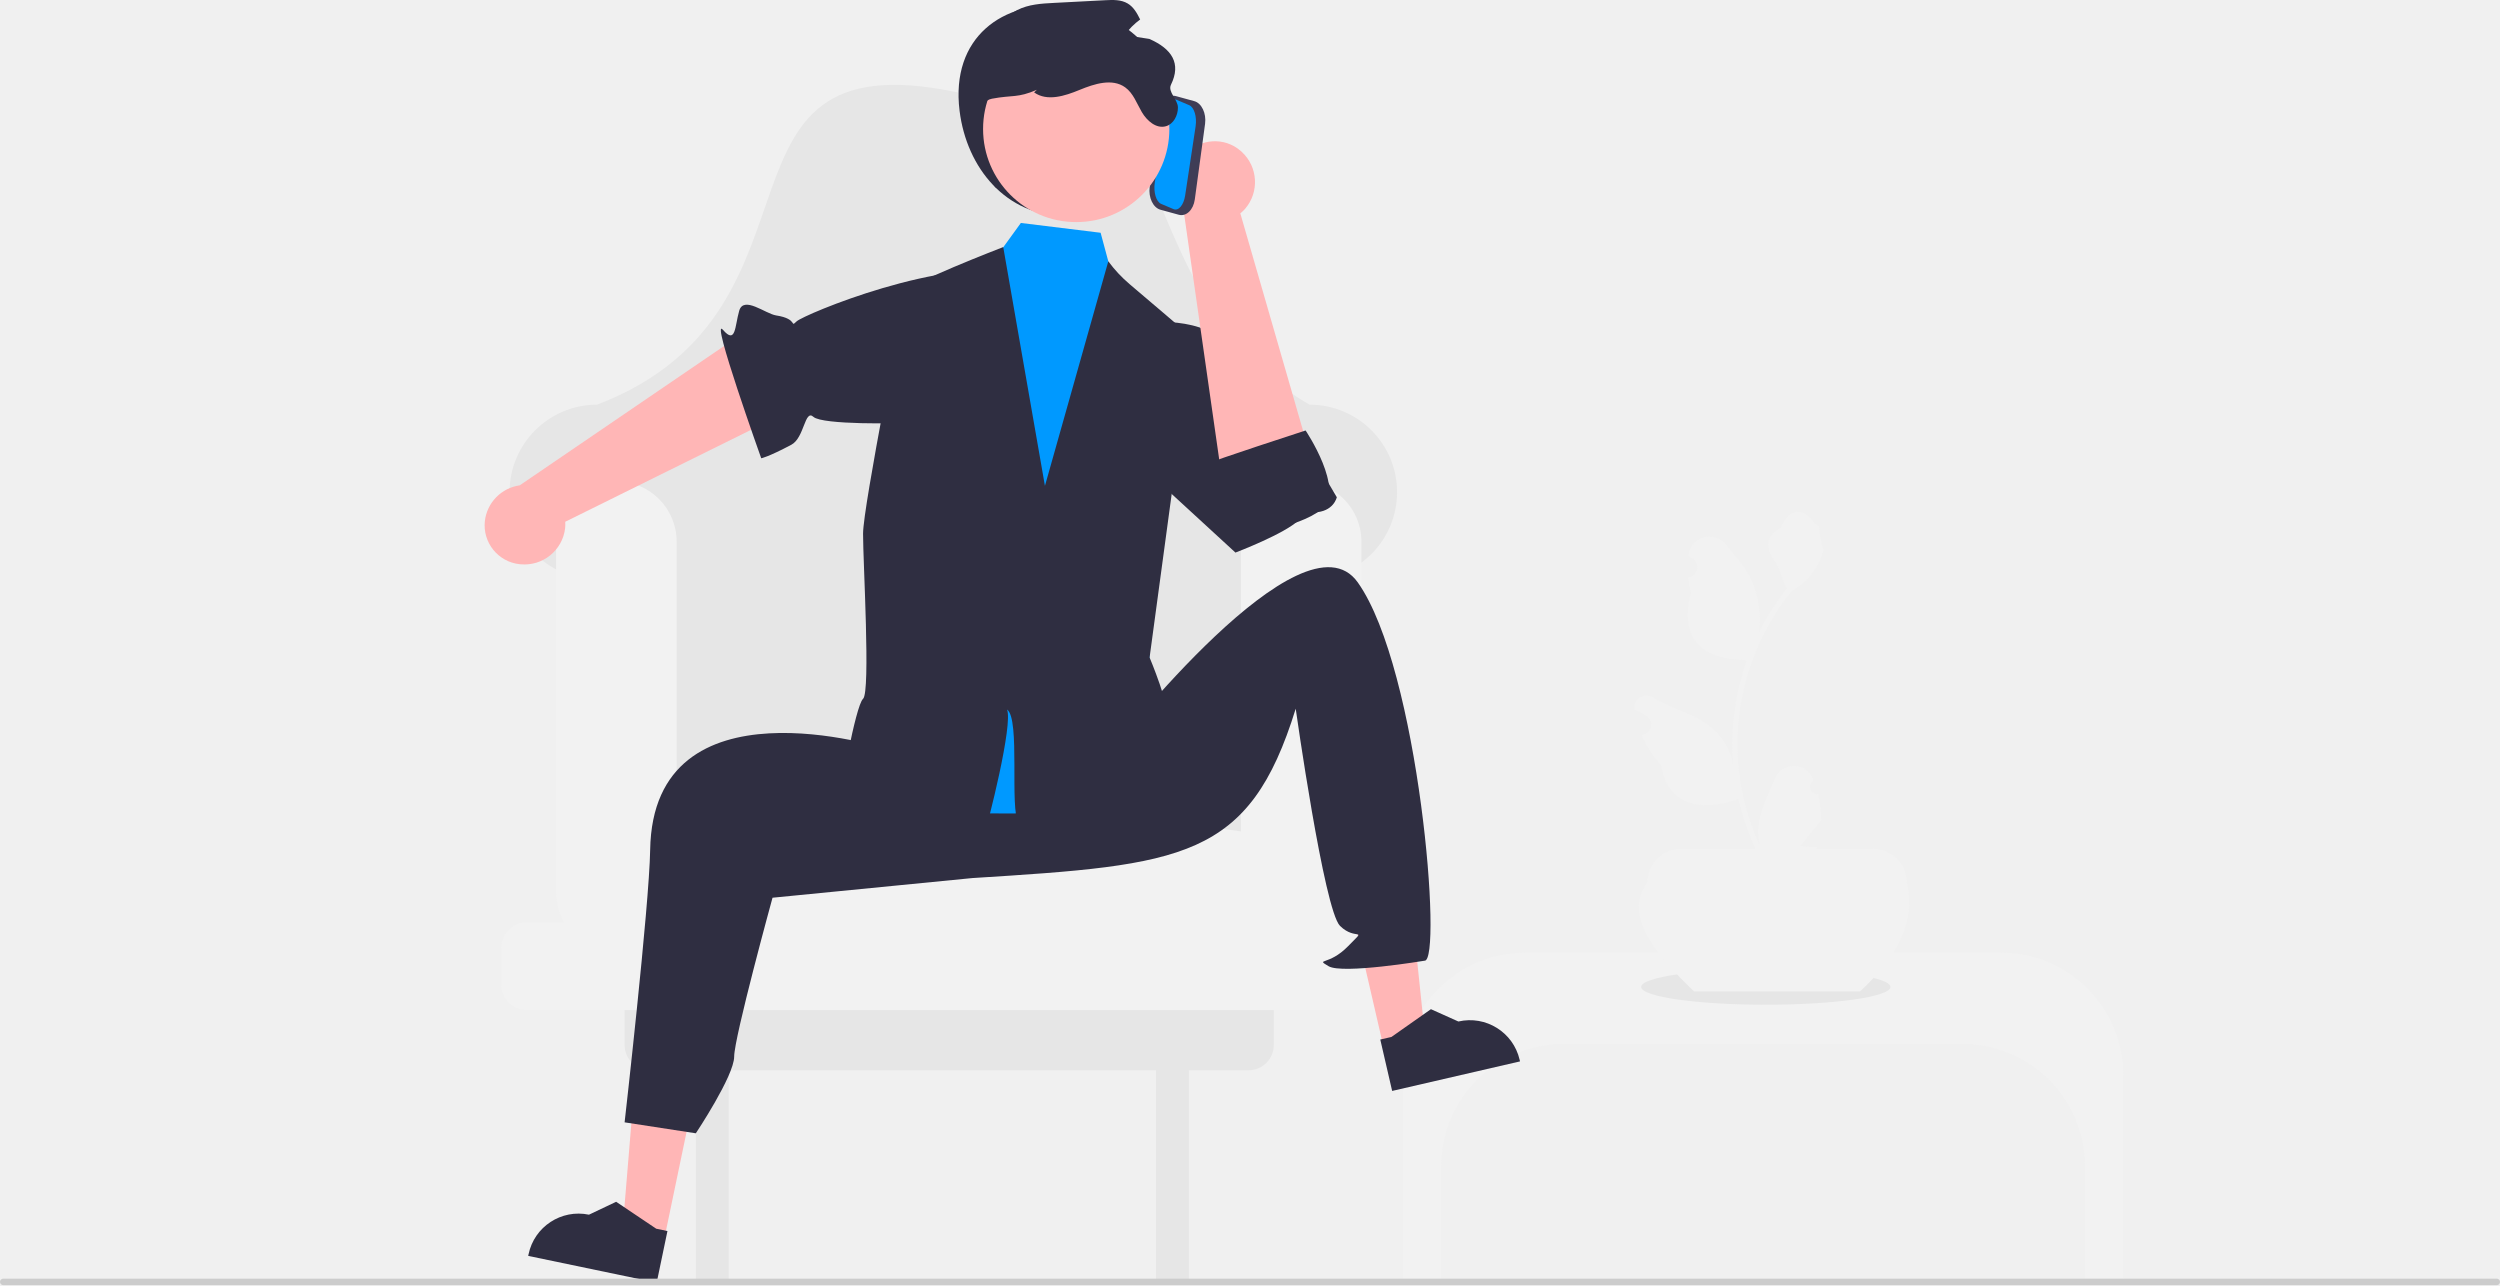
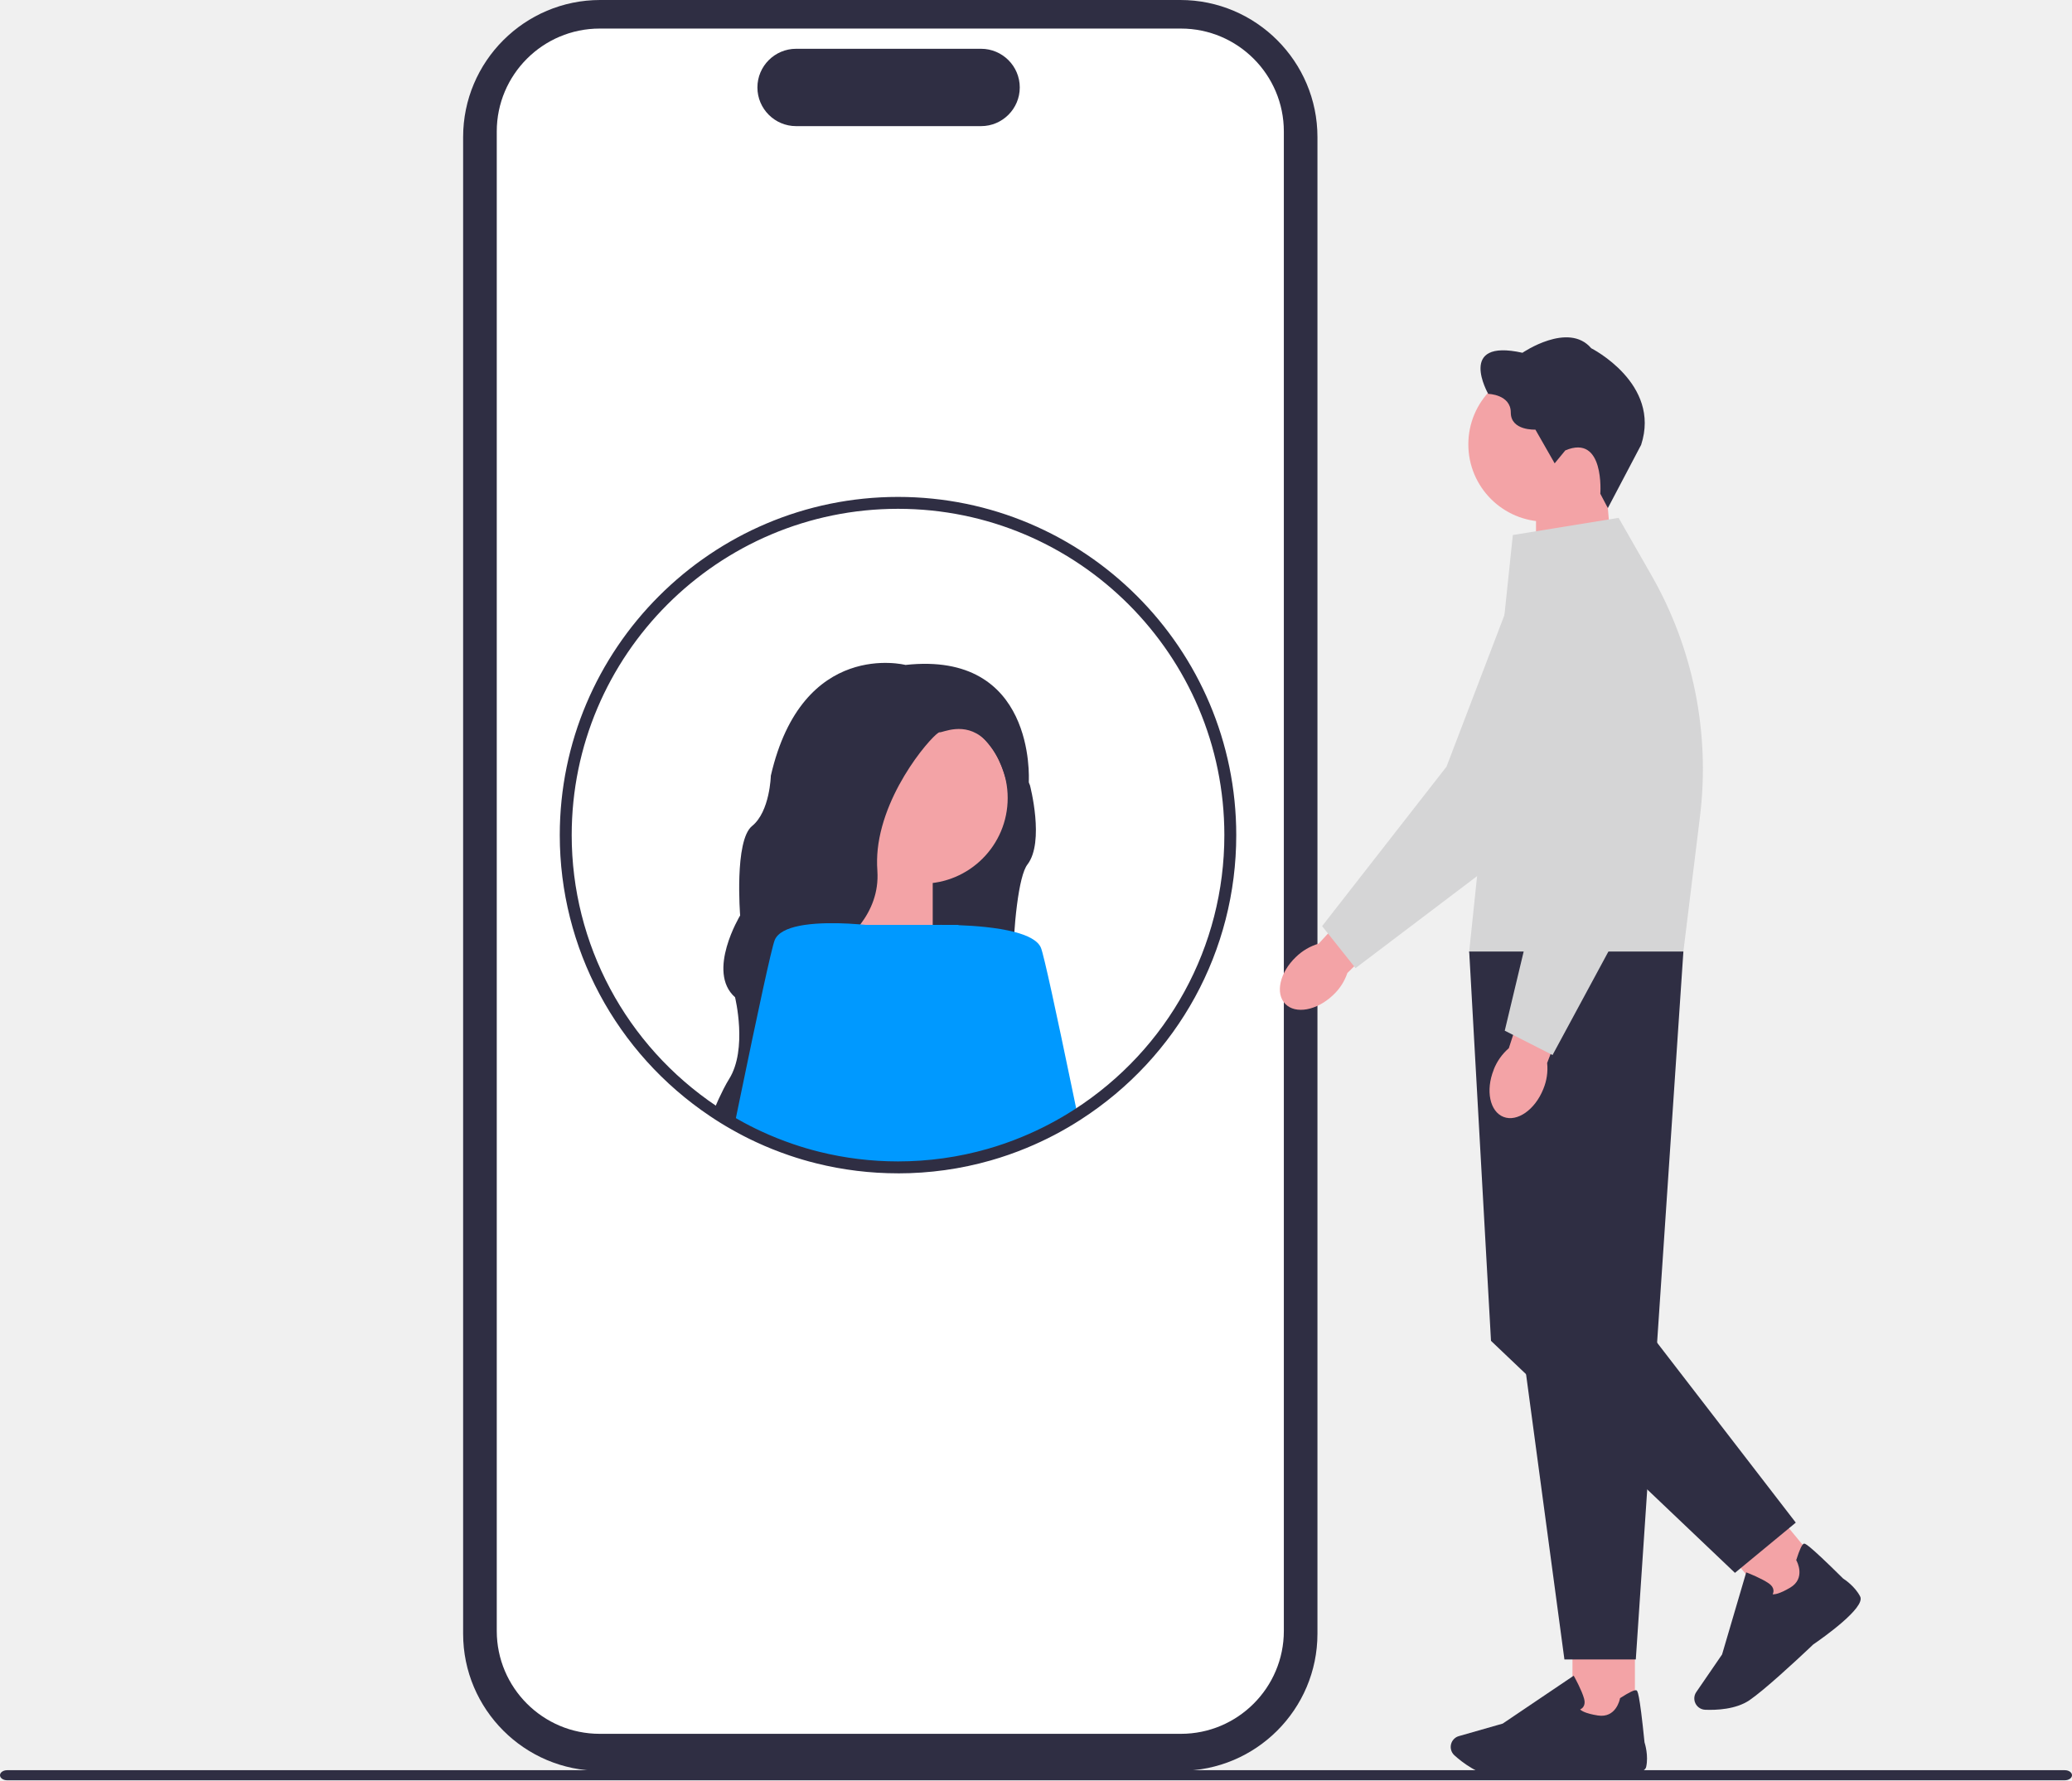
- <svg xmlns="http://www.w3.org/2000/svg" data-name="Layer 1" width="912.67" height="469.17" viewBox="0 0 912.67 469.17">
-   <path d="M807.073,505.272a2.807,2.807,0,0,1-2.035-4.866l.192-.765q-.038-.092-.076-.184a7.539,7.539,0,0,0-13.907.052c-2.275,5.478-5.17,10.966-5.883,16.758a22.304,22.304,0,0,0,.392,7.671,89.42,89.42,0,0,1-8.134-37.139,86.309,86.309,0,0,1,.535-9.628q.444-3.931,1.231-7.807a90.455,90.455,0,0,1,17.938-38.337,24.073,24.073,0,0,0,10.012-10.387,18.363,18.363,0,0,0,1.67-5.018c-.487.064-1.838-7.359-1.47-7.815-.679-1.031-1.895-1.543-2.637-2.549-3.689-5.002-8.773-4.129-11.426,2.669-5.669,2.861-5.724,7.606-2.245,12.169,2.213,2.903,2.517,6.832,4.459,9.94-.2.256-.408.503-.607.759a91.039,91.039,0,0,0-9.502,15.054,37.846,37.846,0,0,0-2.259-17.579c-2.163-5.217-6.216-9.611-9.786-14.122-4.288-5.418-13.08-3.053-13.836,3.814q-.011.1-.021.199.795.449,1.557.952a3.808,3.808,0,0,1-1.535,6.93l-.078.012a37.89,37.89,0,0,0,.999,5.665c-4.58,17.71,5.307,24.16,19.424,24.45.312.16.615.32.927.471a92.924,92.924,0,0,0-5.002,23.539,88.135,88.135,0,0,0,.064,14.231l-.024-.168a23.289,23.289,0,0,0-7.95-13.448c-6.118-5.026-14.762-6.877-21.363-10.916a4.371,4.371,0,0,0-6.694,4.252q.013.088.027.176a25.578,25.578,0,0,1,2.868,1.382q.795.449,1.557.952a3.808,3.808,0,0,1-1.535,6.93l-.078.012c-.056.008-.104.016-.16.024a37.923,37.923,0,0,0,6.975,10.923c2.863,15.46,15.162,16.927,28.318,12.425h.008a92.897,92.897,0,0,0,6.24,18.218h22.293c.08-.248.152-.503.224-.751a25.329,25.329,0,0,1-6.169-.367c1.654-2.03,3.308-4.075,4.962-6.105a1.386,1.386,0,0,0,.104-.12c.839-1.039,1.686-2.069,2.525-3.108l0-.001a37.102,37.102,0,0,0-1.087-9.451Z" transform="translate(-143.3248 -215.2421)" fill="#f2f2f2" />
-   <path d="M873.837,563.039h-173.748a44.626,44.626,0,0,0-44.626,44.626v74.374h14V640.999a44.626,44.626,0,0,1,44.626-44.626H859.837a44.626,44.626,0,0,1,44.626,44.626v41.039h14v-74.374A44.626,44.626,0,0,0,873.837,563.039Z" transform="translate(-143.3248 -215.2421)" fill="#f2f2f2" />
-   <ellipse cx="644.638" cy="360.297" rx="45.5" ry="6.5" fill="#e6e6e6" />
-   <path d="M822.36,577.169H761.755c-14.961-14.338-25.658-28.156-17.094-39.626a12.432,12.432,0,0,1,12.432-12.432h69.928a12.432,12.432,0,0,1,12.432,12.432C842.714,550.612,836.889,563.823,822.36,577.169Z" transform="translate(-143.3248 -215.2421)" fill="#f2f2f2" />
-   <path d="M621.42,362.973c-72.308-41.02-44.641-146.65-124.071-113-103.142-24.562-44.515,78.033-136.071,113a31.929,31.929,0,0,0-31.929,31.929v0a31.929,31.929,0,0,0,33.051,31.909l11.949-.42v100.583h234V426.39l11.949.42a31.929,31.929,0,0,0,33.051-31.909v-0A31.929,31.929,0,0,0,621.42,362.973Z" transform="translate(-143.3248 -215.2421)" fill="#e6e6e6" />
-   <path d="M599.097,573.973H380.601a9.252,9.252,0,0,0-9.252,9.252v13.496a9.252,9.252,0,0,0,9.252,9.252h16.748v78h12v-78h156v78h12v-78h21.748a9.252,9.252,0,0,0,9.252-9.252v-13.496A9.252,9.252,0,0,0,599.097,573.973Z" transform="translate(-143.3248 -215.2421)" fill="#e6e6e6" />
-   <path d="M644.097,551.973h-6.699a21.89,21.89,0,0,0,2.95-11V412.973a22,22,0,0,0-44,0V518.767c-164.694-23.133-57.365-22.899-206,.736V412.973a22,22,0,0,0-44,0V540.973a21.89,21.89,0,0,0,2.95,11H335.601a9.252,9.252,0,0,0-9.252,9.252v13.496a9.252,9.252,0,0,0,9.252,9.252h308.496a9.252,9.252,0,0,0,9.252-9.252v-13.496A9.252,9.252,0,0,0,644.097,551.973Z" transform="translate(-143.3248 -215.2421)" fill="#f2f2f2" />
-   <path d="M333.397,421.248a14.981,14.981,0,0,0,16.237-13.152,14.373,14.373,0,0,0,.047-2.375l91.611-45.325-22.255-26.594-85.958,58.614a14.94,14.94,0,0,0-12.749,13.043,14.297,14.297,0,0,0,12.676,15.752Q333.201,421.232,333.397,421.248Z" transform="translate(-143.3248 -215.2421)" fill="#ffb6b6" />
-   <path d="M534.703,338.994s8.897-17.652-18.882-24.058-79.065,15.164-81.674,17.627.78-.883-7.473-2.166c-3.963-.616-11.873-7.321-13.497-1.679s-1.175,12.417-5.929,6.933,13.977,46.893,13.977,46.893,2.418-.388,10.986-4.931c4.812-2.551,4.863-13.145,8.083-10.182s31.845,2.46,33.454,2.07,8.822-13.671,8.822-13.671Z" transform="translate(-143.3248 -215.2421)" fill="#2f2e41" />
-   <polygon points="242.511 452.241 227.26 449.061 232.263 388.722 254.773 393.414 242.511 452.241" fill="#ffb6b6" />
-   <path d="M383.057,683.505l-46.9-9.775.124-.593a18.648,18.648,0,0,1,22.059-14.451l.001 0,9.921-4.714,14.63,9.831,4.094.853Z" transform="translate(-143.3248 -215.2421)" fill="#2f2e41" />
-   <polygon points="505.105 382.304 520.285 378.798 513.985 318.58 491.582 323.754 505.105 382.304" fill="#ffb6b6" />
-   <path d="M651.552,613.505l46.679-10.781-.136-.59a18.648,18.648,0,0,0-22.364-13.973l-.001 0-10.02-4.5-14.415,10.143-4.075.941Z" transform="translate(-143.3248 -215.2421)" fill="#2f2e41" />
-   <path d="M469.349,458.973l-2.618,29.616s-85.018-27.304-86.053,36.922c-.33,20.461-9.33,99.461-9.33,99.461l26,4s14-21,14-28,14-58,14-58l72.967-7.177c77.033-4.823,101.033-6.823,118.033-61.823,0,0,10.364,73.587,16.182,79.293s10.124.034,2.971,7.37-12.153,4.337-7.153,7.337,35-2,35-2c6.7.751-1.892-106.474-24.345-138.118-20.036-28.237-89.165,60.496-89.165,60.496Z" transform="translate(-143.3248 -215.2421)" fill="#2f2e41" />
-   <path d="M559.433,332.991s25.987-2.95,31.522,9.504,19.485,38.387,19.485,38.387-7.154,3.047.152-4.87c3.274-3.548-2.768-1.384,1.384-2.768s5.535,0,5.535,0l13.838,23.524s-1.113,5.361-8.303,5.535,4.151-6.919-5.535,2.768c-5.002,5.002-23.162,11.901-23.162,11.901L547.927,374.311Z" transform="translate(-143.3248 -215.2421)" fill="#2f2e41" />
-   <path d="M477.484,320.354l26.265-6.806,12.26-16.91,29.117,3.579,6.198,23.065,20.729,12.032s-11.457,121.181-8.732,127.835-3.888,12.22-12.233,20.798,6.934-.993,8.871,8.345,16.053,19.221,0,19.123-104.352,4.359-101.585-6.711-5.842-14.1-1.669-21.041,6.982-3.062,5.577-13.304-.021-17.161-.021-22.696,4.637-55.834,4.637-55.834Z" transform="translate(-143.3248 -215.2421)" fill="#0099ff" />
-   <path d="M571.846,511.624c5.009,8.939-23.206,11.569-53.774,10.365a20.273,20.273,0,0,0-2.892-6.338c-3.376-4.899.706-38.04-4.221-41.389,2.228,5.397-6.781,41.265-8.663,46.786-27.648-2.214-52.847-7.237-52.543-13.215.083-1.744,5.853-34.955,8.649-37.473,2.781-2.519-.028-50.066,0-60.264.014-10.212,15.194-85.283,15.194-88.051s35.979-16.606,35.979-16.606l15.222,87.179,23.137-81.976a48.923,48.923,0,0,0,7.791,8.344c4.636,3.861,23.04,19.664,23.04,19.664L563.003,455.276s7.459,17.602,7.071,24.59a49.014,49.014,0,0,1-3.224,16.204C564.608,502.643,564.844,499.114,571.846,511.624Z" transform="translate(-143.3248 -215.2421)" fill="#2f2e41" />
-   <path d="M596.603,270.641a14.981,14.981,0,0,1,1.246,20.858,14.372,14.372,0,0,1-1.722,1.637l28.346,98.201-34.645,1.513L575.105,289.857a14.94,14.94,0,0,1,1.027-18.21,14.297,14.297,0,0,1,20.179-1.27Q596.459,270.507,596.603,270.641Z" transform="translate(-143.3248 -215.2421)" fill="#ffb6b6" />
-   <path d="M584.373,384.471c1.106-.881,35.584-12.075,35.584-12.075s14.643,21.785,5.794,28.835-28.178,8.887-28.178,8.887-8.122-4.57-7.931-9.955S584.373,384.471,584.373,384.471Z" transform="translate(-143.3248 -215.2421)" fill="#2f2e41" />
-   <path d="M563.039,283.531l3.748-27.6c.52-3.827,3.134-6.34,5.828-5.602L579.315,252.165c2.694.738,4.463,4.453,3.943,8.28l-3.748,27.6c-.52,3.827-3.134,6.34-5.828,5.602l-6.7-1.836C564.288,291.073,562.519,287.358,563.039,283.531Z" transform="translate(-143.3248 -215.2421)" fill="#3f3d56" />
-   <path d="M564.896,281.928l3.82-25.247c.53-3.501,2.436-5.723,4.249-4.953l4.509,1.914c1.813.77,2.857,4.244,2.328,7.745l-3.82,25.247c-.53,3.501-2.436,5.723-4.249,4.953l-4.509-1.915C565.411,288.903,564.367,285.429,564.896,281.928Z" transform="translate(-143.3248 -215.2421)" fill="#0099ff" />
-   <path d="M493.634,255.704c2.605,21.017,17.168,38.346,38.346,38.346a38.346,38.346,0,0,0,38.346-38.346c0-21.178-17.259-36.388-38.346-38.346C509.605,215.281,490.289,228.721,493.634,255.704Z" transform="translate(-143.3248 -215.2421)" fill="#2f2e41" />
-   <circle cx="392.894" cy="47.081" r="34.003" fill="#ffb6b6" />
-   <path d="M501.008,266.028c1.077,7.389,7.374,17.698,5.899,17.698s-11.961-30.46-1.475-32.446c7.606-1.441,9.306-.177,16.415-3.259l-1.003.944c4.705,3.422,11.253,1.313,16.621-.914,5.383-2.212,11.917-4.321,16.636-.914,2.964,2.139,4.218,5.855,6.062,9.011,1.844,3.171,5.25,6.165,8.761,5.191,2.817-.782,4.439-3.938,4.425-6.858s-3.817-5.698-2.537-8.318c3.795-7.764.382-13.056-7.89-16.71q-4.513-.686-9.026-1.401a25.601,25.601,0,0,1,5.663-5.693c-1.121-2.286-2.404-4.587-4.572-5.855-2.404-1.431-5.383-1.327-8.171-1.18q-9.336.487-18.657.973c-4.601.236-9.365.516-13.48,2.625-5.132,2.64-8.495,7.787-10.943,13.023C498.25,243.713,499.12,253.182,501.008,266.028Z" transform="translate(-143.3248 -215.2421)" fill="#2f2e41" />
-   <path d="M143.325,683.222a1.186,1.186,0,0,0,1.19,1.19h910.29a1.19,1.19,0,1,0,0-2.38h-910.29A1.187,1.187,0,0,0,143.325,683.222Z" transform="translate(-143.3248 -215.2421)" fill="#ccc" />
+ <svg xmlns="http://www.w3.org/2000/svg" width="694.85" height="597.05" viewBox="0 0 694.85 597.05">
+   <path d="m395.84,593.88h-194.56c-25.35,0-45.97-20.62-45.97-45.97V45.97c0-25.35,20.62-45.97,45.97-45.97h194.56c25.35,0,45.97,20.62,45.97,45.97v501.93c0,25.35-20.62,45.97-45.97,45.97Z" fill="#2f2e43" stroke-width="0" />
+   <path d="m396.04,581.47h-194.95c-19.02,0-34.5-15.48-34.5-34.5V44.08c0-19.02,15.48-34.5,34.5-34.5h194.95c19.02,0,34.5,15.48,34.5,34.5v502.89c0,19.02-15.48,34.5-34.5,34.5Z" fill="#fff" stroke-width="0" />
+   <path d="m329.01,42.3h-62.04c-7.15,0-12.97-5.82-12.97-12.97s5.82-12.97,12.97-12.97h62.04c7.15,0,12.97,5.82,12.97,12.97s-5.82,12.97-12.97,12.97Z" fill="#2f2e43" stroke-width="0" />
+   <path d="m339.95,249.79l-19.28-15s-22,6.86-22.57,7.14-34.15,78.16-34.15,78.16c0,0,86.02,44.02,79.73,39.73-6.29-4.28-4.99-62.3.86-69.87,5.87-7.58.86-26.58.86-26.58l-5.43-13.57h-.03Z" fill="#2f2e43" stroke-width="0" />
+   <polygon points="286.64 284.88 312.79 284.88 312.79 326.36 283.96 316.89 286.64 284.88" fill="#f3a3a6" stroke-width="0" />
+   <path d="m343.51,383.13c-3.84,1.59-7.79,2.97-11.84,4.12-9.7,2.78-19.95,4.25-30.52,4.25-9.26,0-18.26-1.13-26.87-3.28-3.04-.75-6.03-1.63-8.95-2.63-3.69-1.26-7.29-2.69-10.8-4.33l1.67-8.16,4.41-21.6,5.17-25.24.96-4.75,2.29-11.19.03-.14h52.3l.03.1,13.94,45.86,5.83,19.21,2.36,7.79Z" fill="#0099ff" stroke-width="0" />
+   <path d="m361.34,373.8c-5.61,3.63-11.58,6.76-17.83,9.33-3.84,1.59-7.79,2.97-11.84,4.12l-1.9-7.89-7.11-29.51-9.57-39.66h.01s.92-.02,2.48-.02c1.46,0,3.47.02,5.8.1,5.59.2,12.98.77,18.76,2.27,4.46,1.15,7.96,2.86,8.96,5.37.99,2.49,5.12,21.57,10.46,47.35.58,2.78,1.16,5.62,1.77,8.54Z" fill="#0099ff" stroke-width="0" />
+   <circle cx="309.21" cy="267.63" r="28.72" fill="#f3a3a6" stroke-width="0" />
+   <path d="m344.99,262.36v.04l-7.04,1.21c-.38-1.55-.81-2.99-1.25-4.31-.54-1.6-1.11-3.04-1.71-4.33-1.53-3.28-3.25-5.58-5.01-7.17-6.61-5.99-13.93-2.01-14.9-2.21-1.28-.26-18.53,18.46-20.74,39.28-.23,2.31-.29,4.65-.12,7,.01.09.01.17.01.26.46,7.1-2.03,13.05-5.7,17.88-.04.05-.08.1-.12.15-1.3,1.7-2.76,3.26-4.27,4.69-4.36,4.08-9.28,7.05-12.95,8.93-2.83,1.46-4.91,2.27-5.42,2.46-.08.03-.12.04-.12.04,0,0-4.67,8.77-5.04,25.2-.15,6.89.45,15.12,2.46,24.62.42,1.98.89,4,1.44,6.08.3,1.15.58,2.29.82,3.39-3.69-1.26-7.29-2.69-10.8-4.33-2.8-1.29-5.52-2.69-8.18-4.21-2.43-1.37-4.81-2.84-7.12-4.4,1.22-2.91,2.4-5.45,3.43-7.46.7-1.37,1.33-2.48,1.84-3.29,6.29-10.01,2-27.43,2-27.43-9.71-8.57,1.71-27.43,1.71-27.43,0,0-2.01-25.15,4-30,6.01-4.86,6.29-16.87,6.29-16.87,10.59-46.01,45.16-37.15,45.16-37.15,43.51-4.78,41.43,37.82,41.34,39.33Z" fill="#2f2e43" stroke-width="0" />
+   <path d="m291.9,310.36l-1.92,8.5-2.95,13-10.96,48.45-1.79,7.91c-3.04-.75-6.03-1.63-8.95-2.63-3.69-1.26-7.29-2.69-10.8-4.33-2.8-1.29-5.52-2.69-8.18-4.21.59-2.85,1.16-5.64,1.73-8.37,5.94-28.8,10.64-50.69,11.71-53.37,1.01-2.54,4.25-4.01,8.31-4.82.3-.06.62-.12.93-.17.29-.05.6-.1.89-.14,4.78-.7,10.32-.65,14.65-.43,1.5.08,2.85.18,3.97.27.63.05,1.2.11,1.66.15,1.08.11,1.71.19,1.71.19Z" fill="#0099ff" stroke-width="0" />
+   <path d="m301.15,393.5c-9.26,0-18.47-1.12-27.36-3.34-3.06-.75-6.13-1.66-9.12-2.68-3.78-1.29-7.48-2.77-10.99-4.4-2.78-1.28-5.58-2.72-8.33-4.29-2.47-1.39-4.91-2.9-7.25-4.48-31.54-21.16-50.38-56.39-50.38-94.23,0-62.54,50.88-113.43,113.43-113.43s113.43,50.88,113.43,113.43c0,38.7-19.5,74.36-52.15,95.4-5.73,3.7-11.84,6.9-18.15,9.5-3.91,1.62-7.96,3.03-12.05,4.2-10.05,2.87-20.5,4.33-31.07,4.33Zm0-222.86c-60.34,0-109.43,49.09-109.43,109.43,0,36.51,18.17,70.49,48.61,90.92,2.25,1.52,4.6,2.97,6.99,4.31,2.66,1.52,5.36,2.91,8.04,4.14,3.39,1.58,6.95,3,10.61,4.25,2.88.99,5.84,1.86,8.79,2.59,8.58,2.14,17.46,3.22,26.4,3.22,10.19,0,20.28-1.41,29.97-4.18,3.95-1.12,7.86-2.49,11.63-4.05,6.09-2.51,11.98-5.59,17.51-9.16,31.51-20.3,50.32-54.71,50.32-92.04,0-60.34-49.09-109.43-109.43-109.43Z" fill="#2f2e43" stroke-width="0" />
+   <path d="m0,595.36c0,.94,1.07,1.69,2.41,1.69h690.03c1.33,0,2.41-.75,2.41-1.69s-1.07-1.69-2.41-1.69H2.41c-1.33,0-2.41.75-2.41,1.69Z" fill="#2f2e43" stroke-width="0" />
+   <path id="uuid-3fbf081d-9ff2-4e55-8986-b74bb868839d-47-155-46-48-44-742" d="m434.59,320.95h0c2.13-2.09,4.75-3.63,7.65-4.49l21.09-22.99,11.12,10.66-22.6,22.18c-.97,2.84-2.61,5.38-4.8,7.41-5.41,5.17-12.58,6.5-16.02,2.97-3.45-3.52-1.86-10.57,3.54-15.73h.02Z" fill="#f3a3a6" stroke-width="0" />
+   <path d="m443.38,310.6l11.2,14.08,57.89-43.82.05-.1,33.83-63.13c5.18-9.67,2.31-21.7-6.68-27.98-5.5-3.85-12.34-4.92-18.76-2.95-6.42,1.97-11.47,6.7-13.87,12.97l-21.95,57.45-41.71,53.46v.02Z" fill="#d5d5d6" stroke-width="0" />
+   <polygon points="538.71 164.58 515.11 164.58 515.11 202.02 541.13 193.47 538.71 164.58" fill="#f3a3a6" stroke-width="0" />
+   <path d="m492.41,149.02c0,14.32,11.6,25.92,25.92,25.92,14.32,0,25.92-11.6,25.92-25.92,0-14.32-11.6-25.92-25.92-25.92-14.32,0-25.92,11.6-25.92,25.92Z" fill="#f3a3a6" stroke-width="0" />
+   <path d="m536.67,165.59l2.53,4.8,11.16-21.21c6.72-20.58-16.75-32.4-16.75-32.4-7.66-9.02-23.05,1.53-23.05,1.53-22.2-4.93-11.48,13.78-11.48,13.78,0,0,7.57.17,7.57,6.29,0,6.13,8.25,5.7,8.25,5.7l6.46,11.31,3.57-4.34c13.27-5.62,11.74,14.54,11.74,14.54Z" fill="#2f2e43" stroke-width="0" />
+   <rect x="527.33" y="548.21" width="20.94" height="29.71" fill="#f3a3a6" stroke-width="0" />
+   <path d="m506.94,595.9c9.19,0,22.61-.96,22.71-.97,3.59.32,21.51,1.73,22.4-2.37.82-3.77-.39-7.71-.56-8.25-1.73-17.13-2.37-17.33-2.75-17.44-.61-.18-2.39.67-5.28,2.53l-.18.12-.04.21c-.05.26-1.33,6.55-7.4,5.59-4.16-.66-5.51-1.58-5.94-2.03.35-.16.79-.44,1.1-.92.45-.7.53-1.6.23-2.68-.78-2.84-3.12-7.05-3.22-7.23l-.27-.48-23.8,16.06-14.7,4.2c-1.11.31-2,1.11-2.45,2.17h0c-.62,1.48-.24,3.2.96,4.28,2.67,2.4,7.98,6.51,13.54,7.02,1.48.14,3.44.19,5.64.19h0Z" fill="#2f2e43" stroke-width="0" />
+   <rect x="583.54" y="506.94" width="20.94" height="29.71" transform="translate(-196.29 498.38) rotate(-39.6)" fill="#f3a3a6" stroke-width="0" />
+   <path d="m591.18,566.73c7.08-5.86,16.81-15.15,16.88-15.22,2.97-2.03,17.68-12.37,15.75-16.1-1.77-3.43-5.21-5.7-5.69-6-12.25-12.11-12.86-11.85-13.23-11.69-.59.25-1.42,2.03-2.46,5.31l-.06.2.1.19c.14.24,3.16,5.91-2.13,9.03-3.63,2.14-5.25,2.29-5.87,2.22.17-.35.33-.85.26-1.42-.1-.82-.61-1.57-1.53-2.21-2.42-1.69-6.9-3.45-7.09-3.52l-.51-.2-8.1,27.54-8.65,12.61c-.65.95-.83,2.13-.5,3.24h0c.47,1.54,1.86,2.62,3.47,2.69,3.58.15,10.29-.07,14.9-3.22,1.22-.84,2.76-2.05,4.46-3.45h0Z" fill="#2f2e43" stroke-width="0" />
+   <path d="m492.71,319.1l31.92,237.43h23.94l15.96-237.43h-71.83,0Z" fill="#2f2e43" stroke-width="0" />
+   <polygon points="554.55 448.79 602.22 510.64 581.82 527.49 500.01 449.68 492.7 319.1 507.33 332.18 554.55 448.79" fill="#2f2e43" stroke-width="0" />
+   <path d="m507.33,179.43l-14.63,139.67h71.83l5.57-45.33c3.43-28-2.28-56.36-16.28-80.84l-11.02-19.26-35.47,5.76h0Z" fill="#d5d5d6" stroke-width="0" />
+   <path id="uuid-6d861307-5b4f-42f9-9fe9-ab52d0b2e64d-48-156-47-49-45-743" d="m500.89,358.79h0c1.07-2.79,2.82-5.28,5.1-7.26l9.65-29.68,14.55,5.09-11.35,29.55c.31,2.98-.14,5.97-1.29,8.74-2.77,6.94-8.75,11.13-13.34,9.35-4.59-1.78-6.07-8.85-3.3-15.79h-.02Z" fill="#f3a3a6" stroke-width="0" />
+   <path d="m504.62,345.66l16.03,8.16,34.49-63.89v-.11s4.59-71.47,4.59-71.47c.7-10.94-6.9-20.7-17.69-22.68-6.61-1.21-13.28.65-18.29,5.11-5.03,4.46-7.66,10.87-7.24,17.57l3.87,61.37-15.76,65.95h0Z" fill="#d5d5d6" stroke-width="0" />
</svg>
